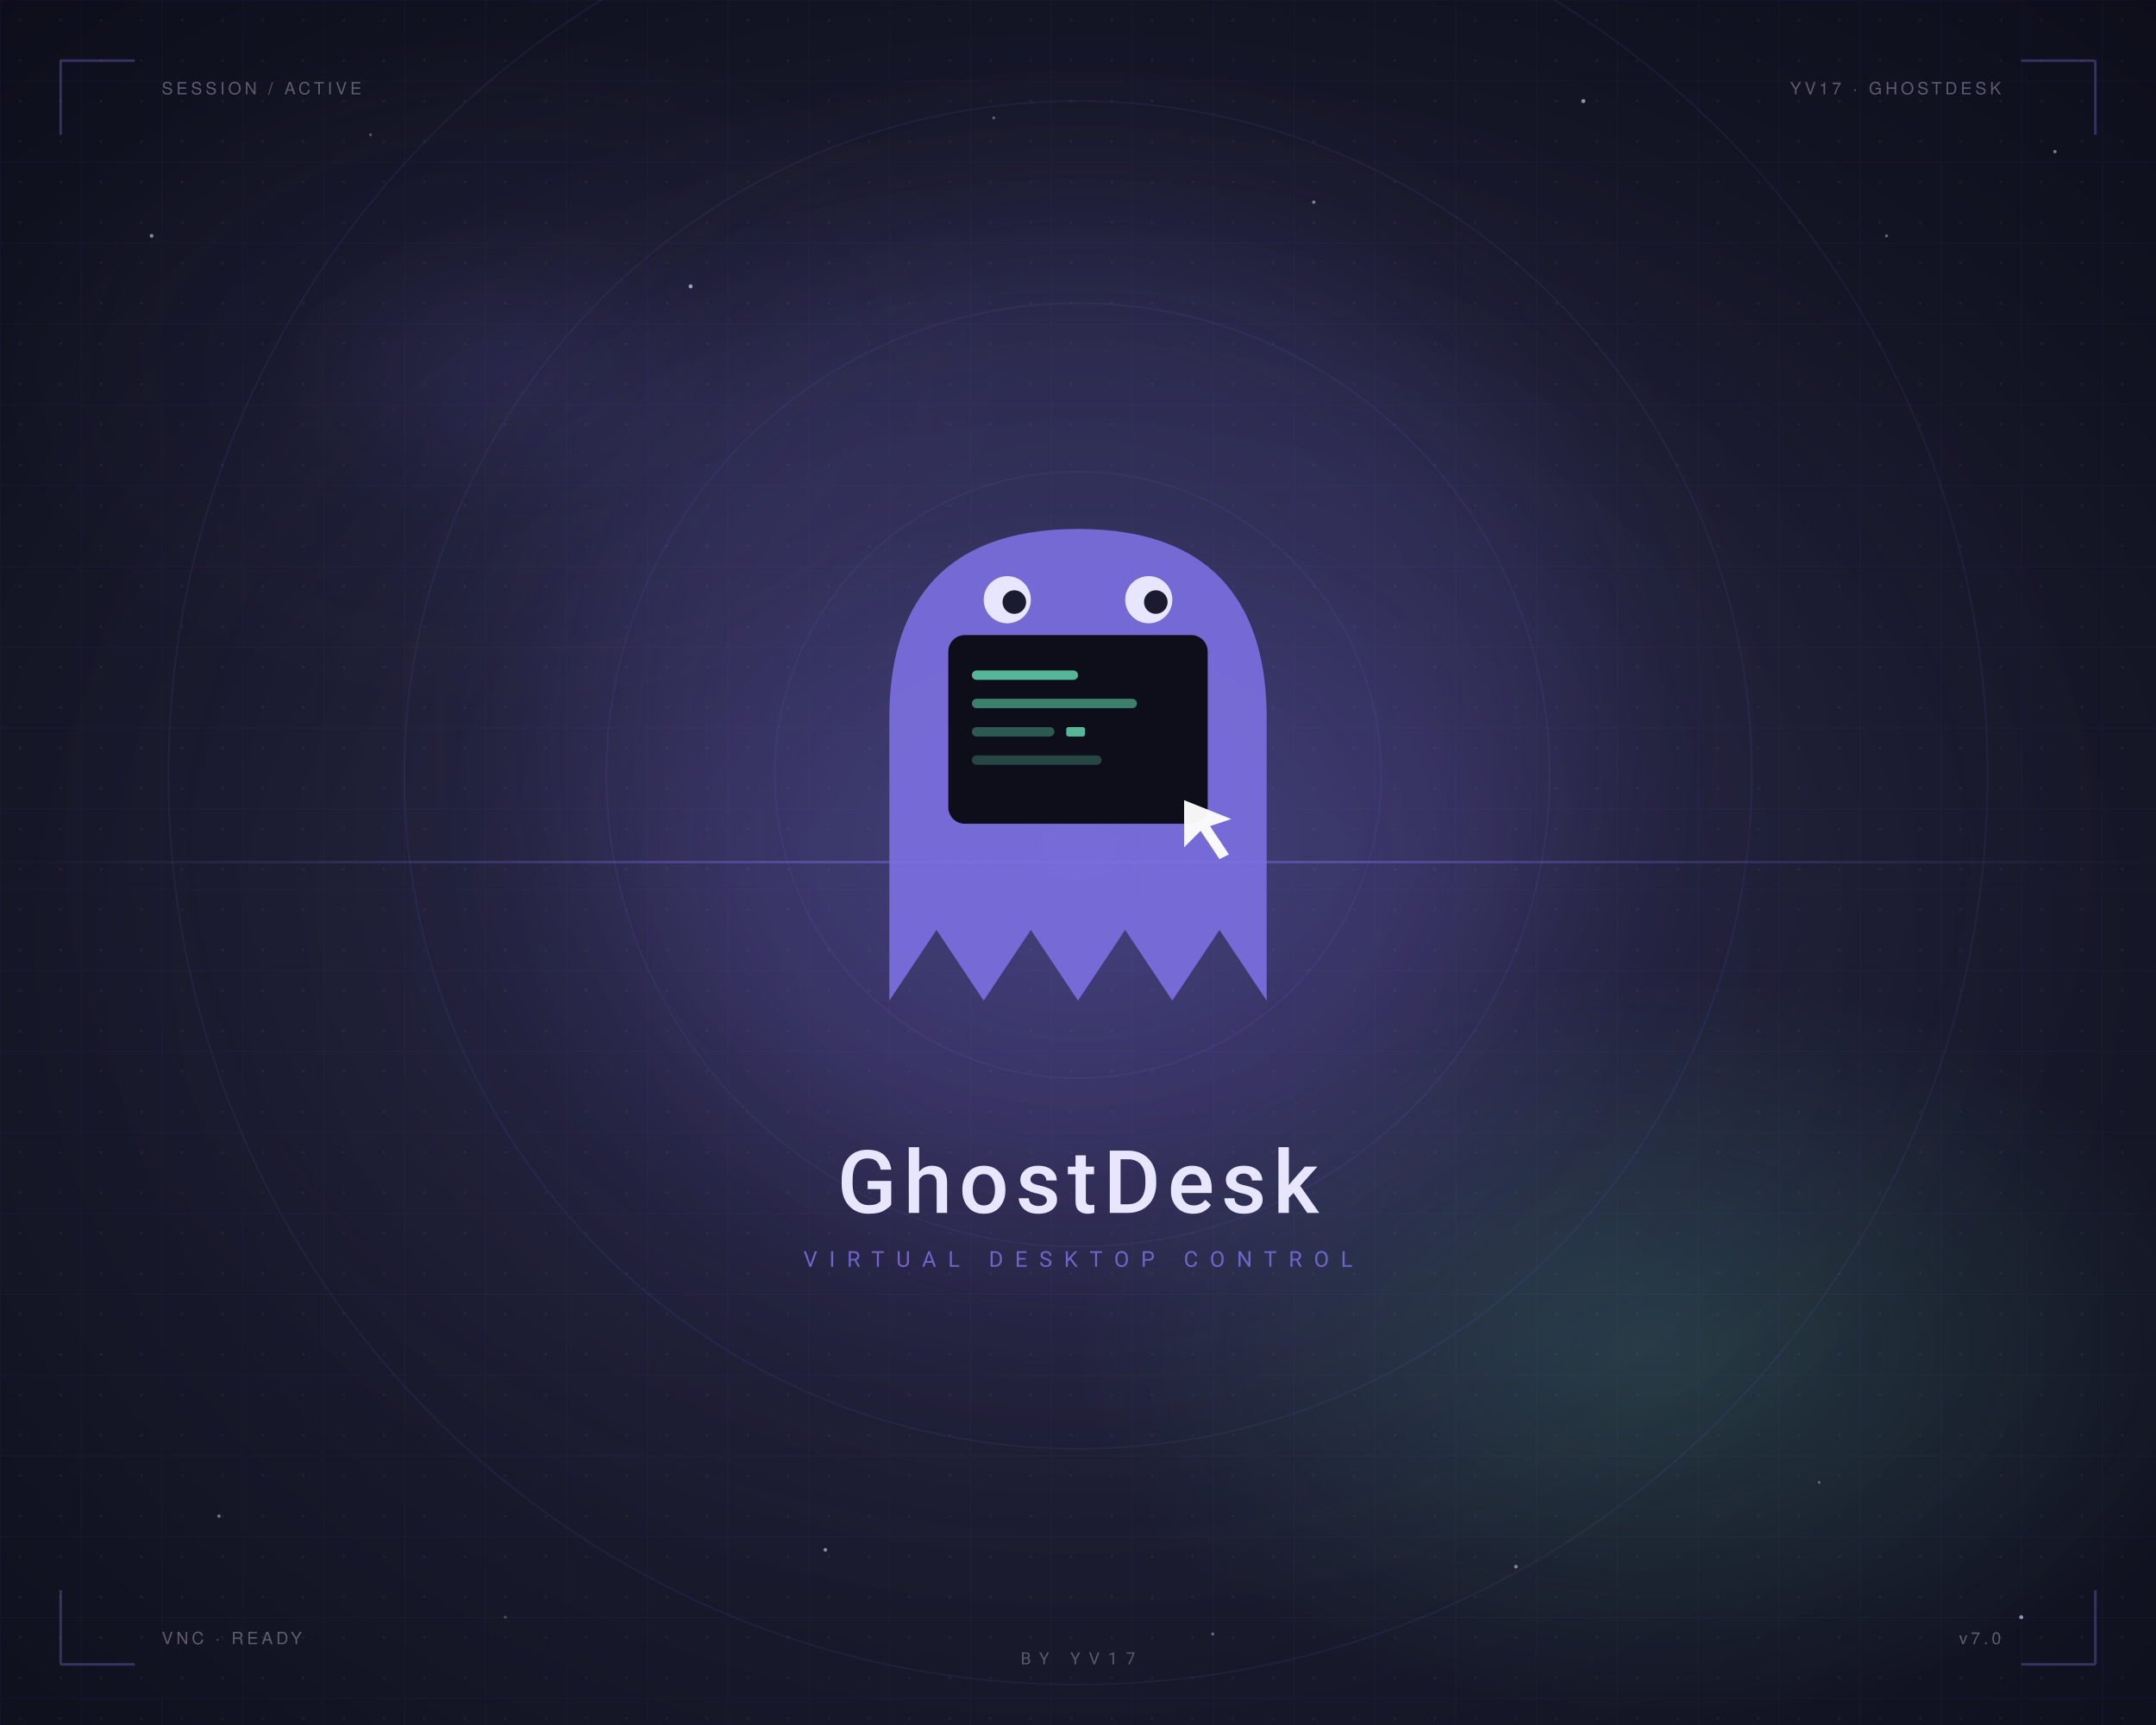
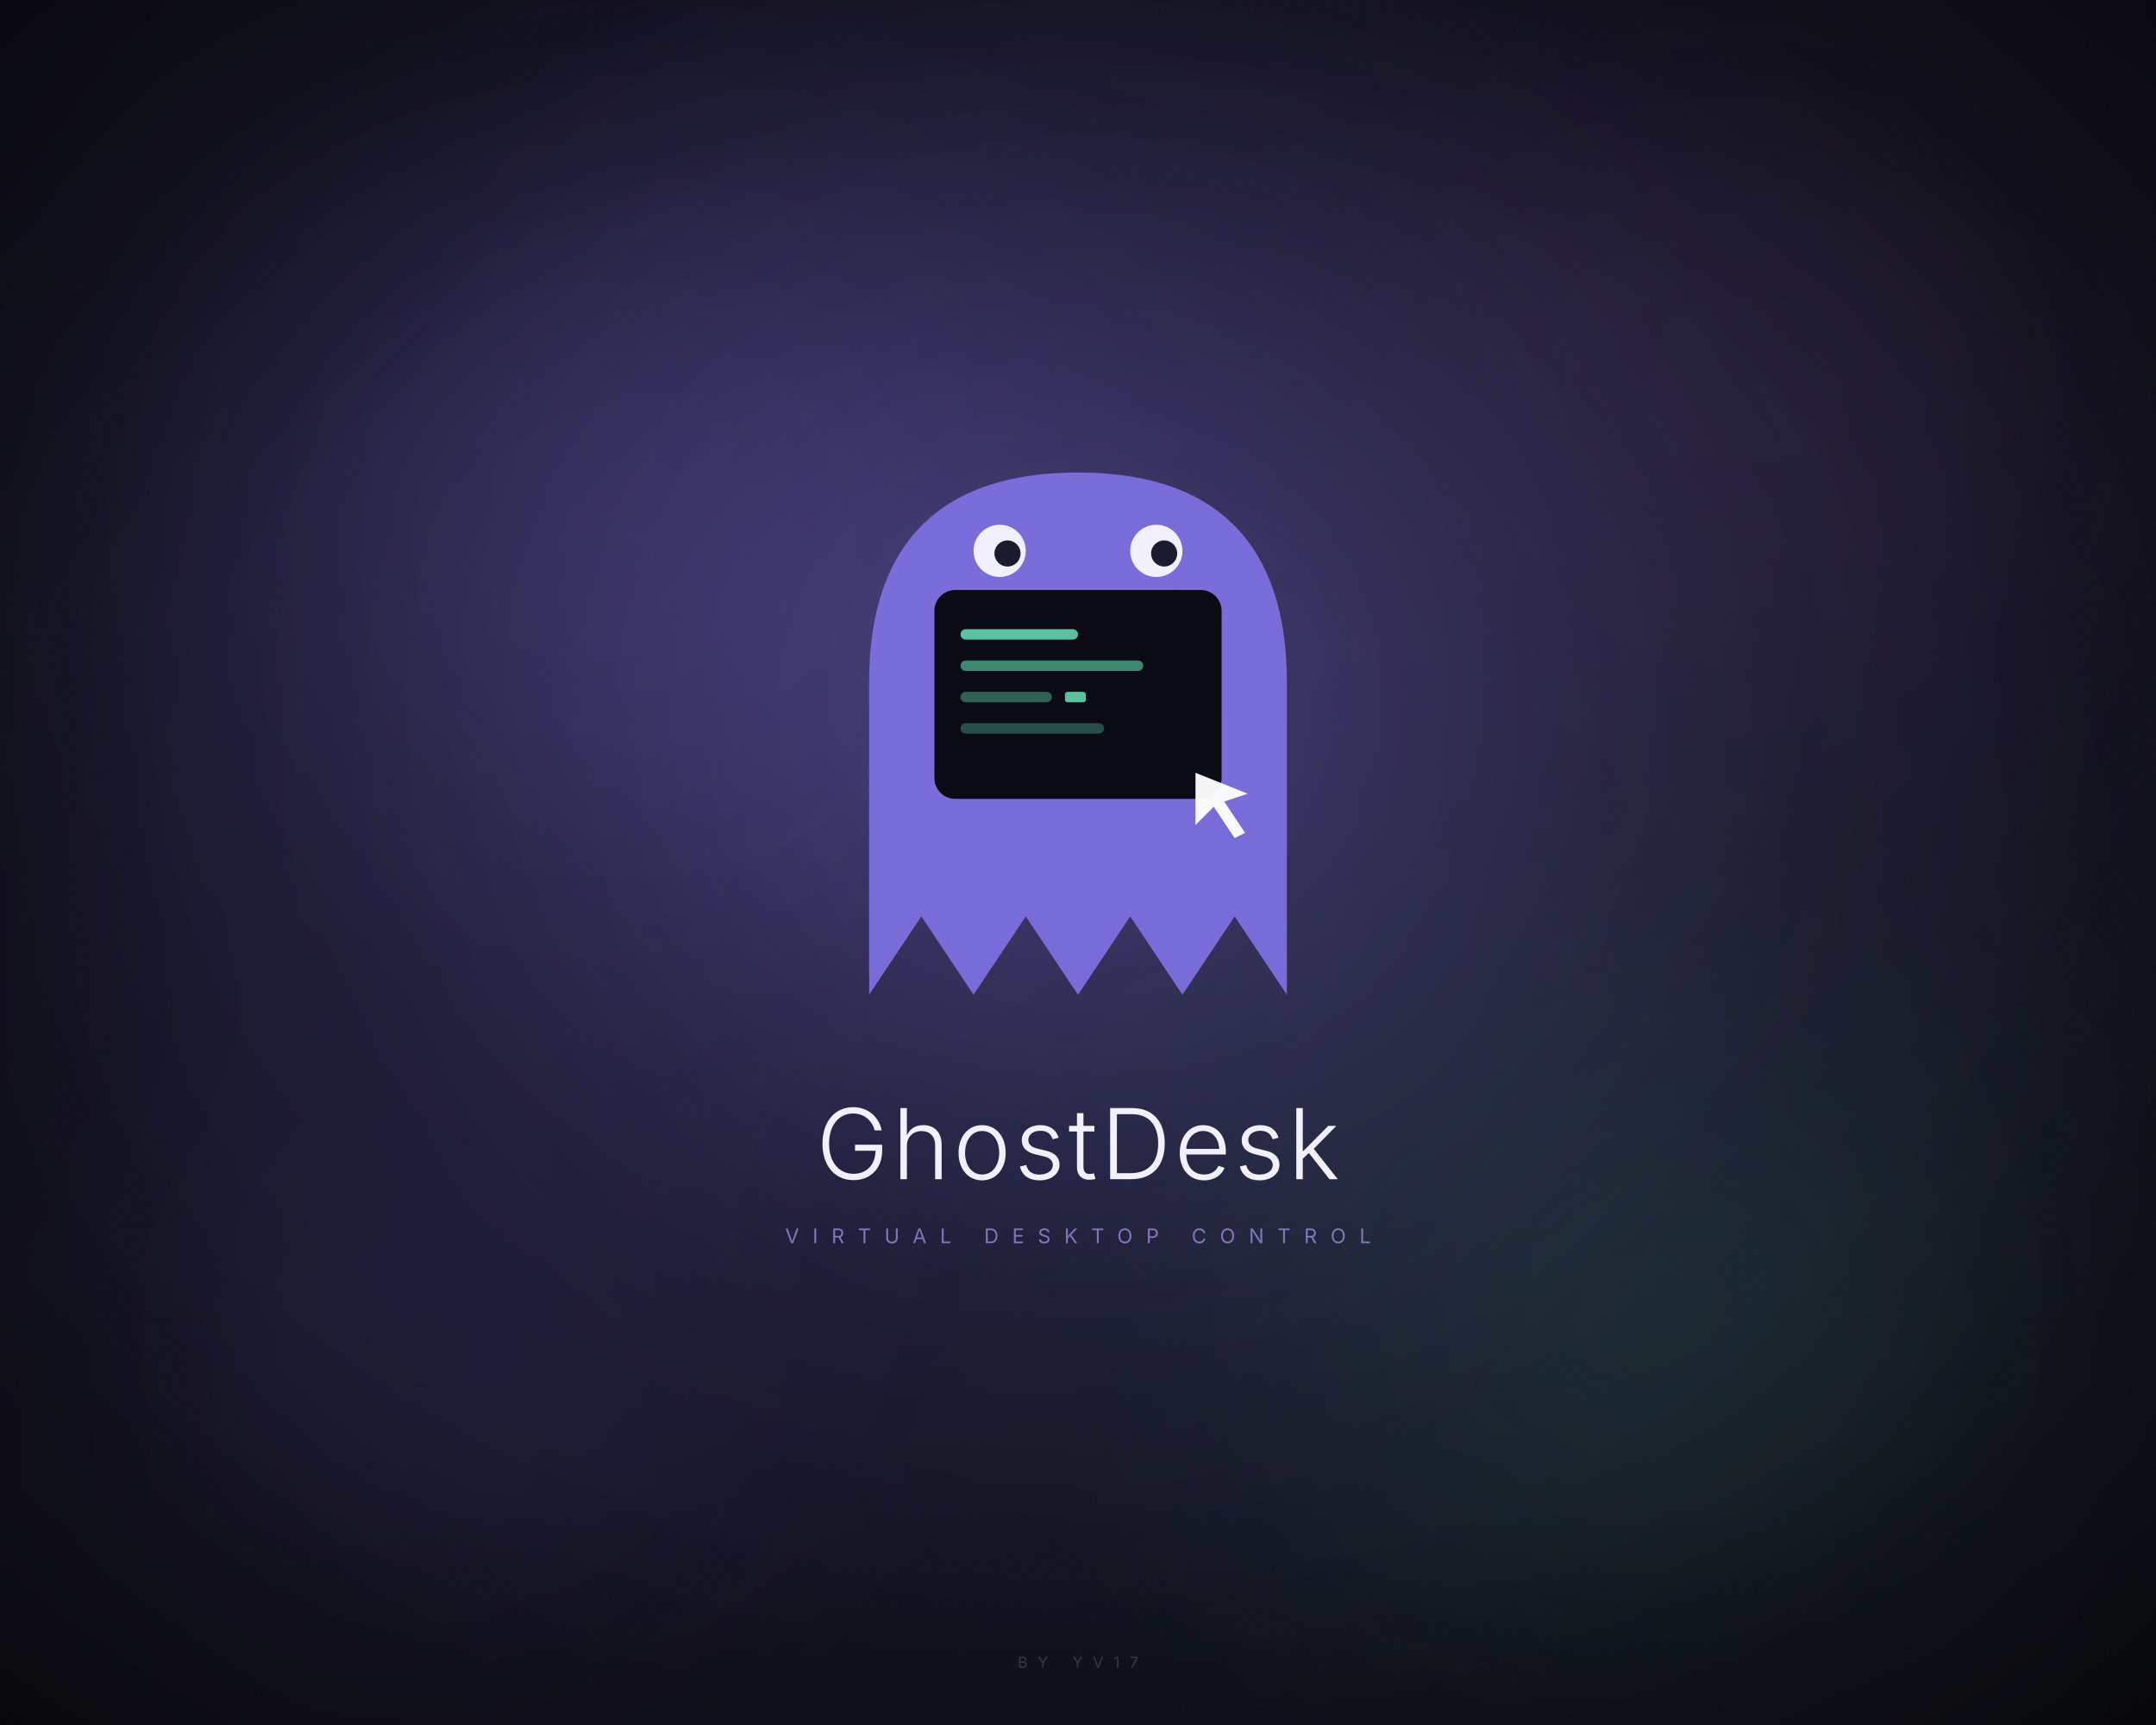
<svg xmlns="http://www.w3.org/2000/svg" viewBox="0 0 1280 1024" preserveAspectRatio="xMidYMid slice">
  <defs>
-     <radialGradient id="bgGrad" cx="50%" cy="55%" r="75%">
-       <stop offset="0%" stop-color="#23213F" />
-       <stop offset="45%" stop-color="#1A1B2E" />
-       <stop offset="100%" stop-color="#0D0E1A" />
+     <radialGradient id="bgGrad" cx="50%" cy="42%" r="80%">
+       <stop offset="0%" stop-color="#1F1D38" />
+       <stop offset="55%" stop-color="#0F0F1F" />
+       <stop offset="100%" stop-color="#06060C" />
    </radialGradient>
-     <radialGradient id="haloGrad" cx="50%" cy="50%" r="50%">
-       <stop offset="0%" stop-color="#7B6FDE" stop-opacity="0.28" />
-       <stop offset="45%" stop-color="#7B6FDE" stop-opacity="0.08" />
+     <radialGradient id="aurora1" cx="50%" cy="50%" r="50%">
+       <stop offset="0%" stop-color="#7B6FDE" stop-opacity="0.55" />
+       <stop offset="60%" stop-color="#7B6FDE" stop-opacity="0.10" />
      <stop offset="100%" stop-color="#7B6FDE" stop-opacity="0" />
    </radialGradient>
-     <radialGradient id="accentGrad" cx="50%" cy="50%" r="50%">
-       <stop offset="0%" stop-color="#5DCAA5" stop-opacity="0.18" />
+     <radialGradient id="aurora2" cx="50%" cy="50%" r="50%">
+       <stop offset="0%" stop-color="#5DCAA5" stop-opacity="0.32" />
+       <stop offset="60%" stop-color="#5DCAA5" stop-opacity="0.06" />
      <stop offset="100%" stop-color="#5DCAA5" stop-opacity="0" />
    </radialGradient>
-     <linearGradient id="horizonGrad" x1="0%" y1="0%" x2="100%" y2="0%">
-       <stop offset="0%" stop-color="#7B6FDE" stop-opacity="0" />
-       <stop offset="50%" stop-color="#7B6FDE" stop-opacity="0.55" />
+     <radialGradient id="aurora3" cx="50%" cy="50%" r="50%">
+       <stop offset="0%" stop-color="#C97BDE" stop-opacity="0.22" />
+       <stop offset="100%" stop-color="#C97BDE" stop-opacity="0" />
+     </radialGradient>
+     <radialGradient id="vignette" cx="50%" cy="50%" r="75%">
+       <stop offset="55%" stop-color="#000000" stop-opacity="0" />
+       <stop offset="100%" stop-color="#000000" stop-opacity="0.55" />
+     </radialGradient>
+     <radialGradient id="logoGlow" cx="50%" cy="50%" r="50%">
+       <stop offset="0%" stop-color="#7B6FDE" stop-opacity="0.45" />
      <stop offset="100%" stop-color="#7B6FDE" stop-opacity="0" />
-     </linearGradient>
-     <pattern id="grid" x="0" y="0" width="48" height="48" patternUnits="userSpaceOnUse">
-       <path d="M 48 0 L 0 0 0 48" fill="none" stroke="#7B6FDE" stroke-opacity="0.05" stroke-width="1" />
-     </pattern>
-     <pattern id="dots" x="0" y="0" width="24" height="24" patternUnits="userSpaceOnUse">
-       <circle cx="12" cy="12" r="0.8" fill="#E8E6FF" fill-opacity="0.06" />
-     </pattern>
-     <filter id="bigBlur" x="-50%" y="-50%" width="200%" height="200%">
-       <feGaussianBlur stdDeviation="40" />
+     </radialGradient>
+     <filter id="softBlur" x="-50%" y="-50%" width="200%" height="200%">
+       <feGaussianBlur stdDeviation="80" />
+     </filter>
+     <filter id="hugeBlur" x="-50%" y="-50%" width="200%" height="200%">
+       <feGaussianBlur stdDeviation="140" />
+     </filter>
+     <filter id="grain" x="0%" y="0%" width="100%" height="100%">
+       <feTurbulence type="fractalNoise" baseFrequency="0.9" numOctaves="2" seed="7" />
+       <feColorMatrix values="0 0 0 0 1                              0 0 0 0 1                              0 0 0 0 1                              0 0 0 0.06 0" />
    </filter>
  </defs>
  <rect width="1280" height="1024" fill="url(#bgGrad)" />
-   <rect width="1280" height="1024" fill="url(#grid)" />
-   <rect width="1280" height="1024" fill="url(#dots)" />
-   <ellipse cx="640" cy="500" rx="620" ry="460" fill="url(#haloGrad)" />
-   <ellipse cx="980" cy="800" rx="340" ry="220" fill="url(#accentGrad)" />
-   <ellipse cx="300" cy="220" rx="300" ry="200" fill="url(#haloGrad)" opacity="0.55" />
-   <rect x="0" y="511" width="1280" height="1.5" fill="url(#horizonGrad)" />
-   <g fill="none" stroke="#7B6FDE" stroke-opacity="0.09">
-     <circle cx="640" cy="460" r="180" />
-     <circle cx="640" cy="460" r="280" />
-     <circle cx="640" cy="460" r="400" />
-     <circle cx="640" cy="460" r="540" />
+   <g filter="url(#hugeBlur)">
+     <ellipse cx="380" cy="320" rx="420" ry="320" fill="url(#aurora1)" />
+     <ellipse cx="980" cy="780" rx="380" ry="280" fill="url(#aurora2)" />
+     <ellipse cx="1050" cy="220" rx="320" ry="240" fill="url(#aurora3)" />
+     <ellipse cx="240" cy="820" rx="300" ry="220" fill="url(#aurora1)" opacity="0.7" />
  </g>
-   <g fill="#E8E6FF">
-     <circle cx="90" cy="140" r="1.1" opacity="0.55" />
-     <circle cx="220" cy="80" r="0.8" opacity="0.35" />
-     <circle cx="410" cy="170" r="1.2" opacity="0.65" />
-     <circle cx="590" cy="70" r="0.8" opacity="0.4" />
-     <circle cx="780" cy="120" r="1.0" opacity="0.5" />
-     <circle cx="940" cy="60" r="1.2" opacity="0.6" />
-     <circle cx="1120" cy="140" r="0.9" opacity="0.4" />
-     <circle cx="1220" cy="90" r="1.0" opacity="0.5" />
-     <circle cx="130" cy="900" r="1.0" opacity="0.45" />
-     <circle cx="300" cy="960" r="0.8" opacity="0.3" />
-     <circle cx="490" cy="920" r="1.1" opacity="0.55" />
-     <circle cx="720" cy="970" r="0.9" opacity="0.4" />
-     <circle cx="900" cy="930" r="1.1" opacity="0.5" />
-     <circle cx="1080" cy="880" r="0.8" opacity="0.35" />
-     <circle cx="1200" cy="960" r="1.2" opacity="0.6" />
-   </g>
-   <g transform="translate(640 440) scale(1.4)">
-     <ellipse cx="0" cy="0" rx="220" ry="220" fill="#7B6FDE" opacity="0.16" filter="url(#bigBlur)" />
-     <path d="       M -80 110       L -80 -10       C -80 -55, -60 -90, 0 -90       C 60 -90, 80 -55, 80 -10       L 80 110       L 60 80       L 40 110       L 20 80       L 0 110       L -20 80       L -40 110       L -60 80       Z     " fill="#7B6FDE" opacity="0.92" />
-     <rect x="-55" y="-45" width="110" height="80" rx="7" fill="#0D0E1A" />
-     <rect x="-45" y="-30" width="45" height="4" rx="2" fill="#5DCAA5" opacity="0.9" />
-     <rect x="-45" y="-18" width="70" height="4" rx="2" fill="#5DCAA5" opacity="0.6" />
-     <rect x="-45" y="-6" width="35" height="4" rx="2" fill="#5DCAA5" opacity="0.4" />
-     <rect x="-5" y="-6" width="8" height="4" rx="1" fill="#5DCAA5" opacity="0.9" />
-     <rect x="-45" y="6" width="55" height="4" rx="2" fill="#5DCAA5" opacity="0.3" />
-     <circle cx="-30" cy="-60" r="10" fill="#E8E6FF" />
-     <circle cx="30" cy="-60" r="10" fill="#E8E6FF" />
+   <rect width="1280" height="1024" fill="url(#vignette)" />
+   <rect width="1280" height="1024" filter="url(#grain)" opacity="0.5" />
+   <g transform="translate(640 420) scale(1.55)">
+     <ellipse cx="0" cy="0" rx="240" ry="240" fill="url(#logoGlow)" filter="url(#softBlur)" />
+     <path d="       M -80 110       L -80 -10       C -80 -55, -60 -90, 0 -90       C 60 -90, 80 -55, 80 -10       L 80 110       L 60 80       L 40 110       L 20 80       L 0 110       L -20 80       L -40 110       L -60 80       Z     " fill="#7B6FDE" opacity="0.95" />
+     <rect x="-55" y="-45" width="110" height="80" rx="8" fill="#0A0B14" />
+     <rect x="-45" y="-30" width="45" height="4" rx="2" fill="#5DCAA5" opacity="0.95" />
+     <rect x="-45" y="-18" width="70" height="4" rx="2" fill="#5DCAA5" opacity="0.65" />
+     <rect x="-45" y="-6" width="35" height="4" rx="2" fill="#5DCAA5" opacity="0.45" />
+     <rect x="-5" y="-6" width="8" height="4" rx="1" fill="#5DCAA5" opacity="0.95" />
+     <rect x="-45" y="6" width="55" height="4" rx="2" fill="#5DCAA5" opacity="0.35" />
+     <circle cx="-30" cy="-60" r="10" fill="#F2F0FF" />
+     <circle cx="30" cy="-60" r="10" fill="#F2F0FF" />
    <circle cx="-27" cy="-59" r="5" fill="#1A1B2E" />
    <circle cx="33" cy="-59" r="5" fill="#1A1B2E" />
    <path d="M 45 25 L 45 45 L 52 38 L 60 50 L 64 48 L 56 36 L 65 33 Z" fill="#FFFFFF" opacity="0.95" />
  </g>
-   <g text-anchor="middle" font-family="'Helvetica Neue', 'Segoe UI', Roboto, sans-serif">
-     <text x="640" y="720" font-size="52" font-weight="500" fill="#E8E6FF" letter-spacing="4">GhostDesk</text>
-     <text x="640" y="752" font-size="13" font-weight="400" fill="#7B6FDE" opacity="0.85" letter-spacing="7">VIRTUAL  DESKTOP  CONTROL</text>
+   <g text-anchor="middle" font-family="'Inter', 'Helvetica Neue', 'Segoe UI', system-ui, sans-serif">
+     <text x="640" y="700" font-size="58" font-weight="300" fill="#F2F0FF" letter-spacing="2">GhostDesk</text>
+     <text x="640" y="738" font-size="12" font-weight="400" fill="#9D93E8" opacity="0.75" letter-spacing="8">VIRTUAL  DESKTOP  CONTROL</text>
  </g>
-   <g text-anchor="middle" font-family="'Helvetica Neue', 'Segoe UI', Roboto, sans-serif">
-     <text x="640" y="988" font-size="10" font-weight="400" fill="#E8E6FF" opacity="0.32" letter-spacing="5">BY  YV17</text>
-   </g>
-   <g stroke="#7B6FDE" stroke-opacity="0.35" stroke-width="1.5" fill="none">
-     <path d="M 36 36 L 36 80 M 36 36 L 80 36" />
-     <path d="M 1244 36 L 1244 80 M 1244 36 L 1200 36" />
-     <path d="M 36 988 L 36 944 M 36 988 L 80 988" />
-     <path d="M 1244 988 L 1244 944 M 1244 988 L 1200 988" />
-   </g>
-   <g font-family="'Helvetica Neue', monospace" font-size="10" fill="#E8E6FF" opacity="0.35" letter-spacing="2">
-     <text x="96" y="56">SESSION  /  ACTIVE</text>
-     <text x="1188" y="56" text-anchor="end">YV17  ·  GHOSTDESK</text>
-     <text x="96" y="976">VNC  ·  READY</text>
-     <text x="1188" y="976" text-anchor="end">v7.0</text>
+   <g text-anchor="middle" font-family="'Inter', 'Helvetica Neue', 'Segoe UI', system-ui, sans-serif">
+     <text x="640" y="990" font-size="9" font-weight="400" fill="#E8E6FF" opacity="0.18" letter-spacing="6">BY  YV17</text>
  </g>
</svg>
